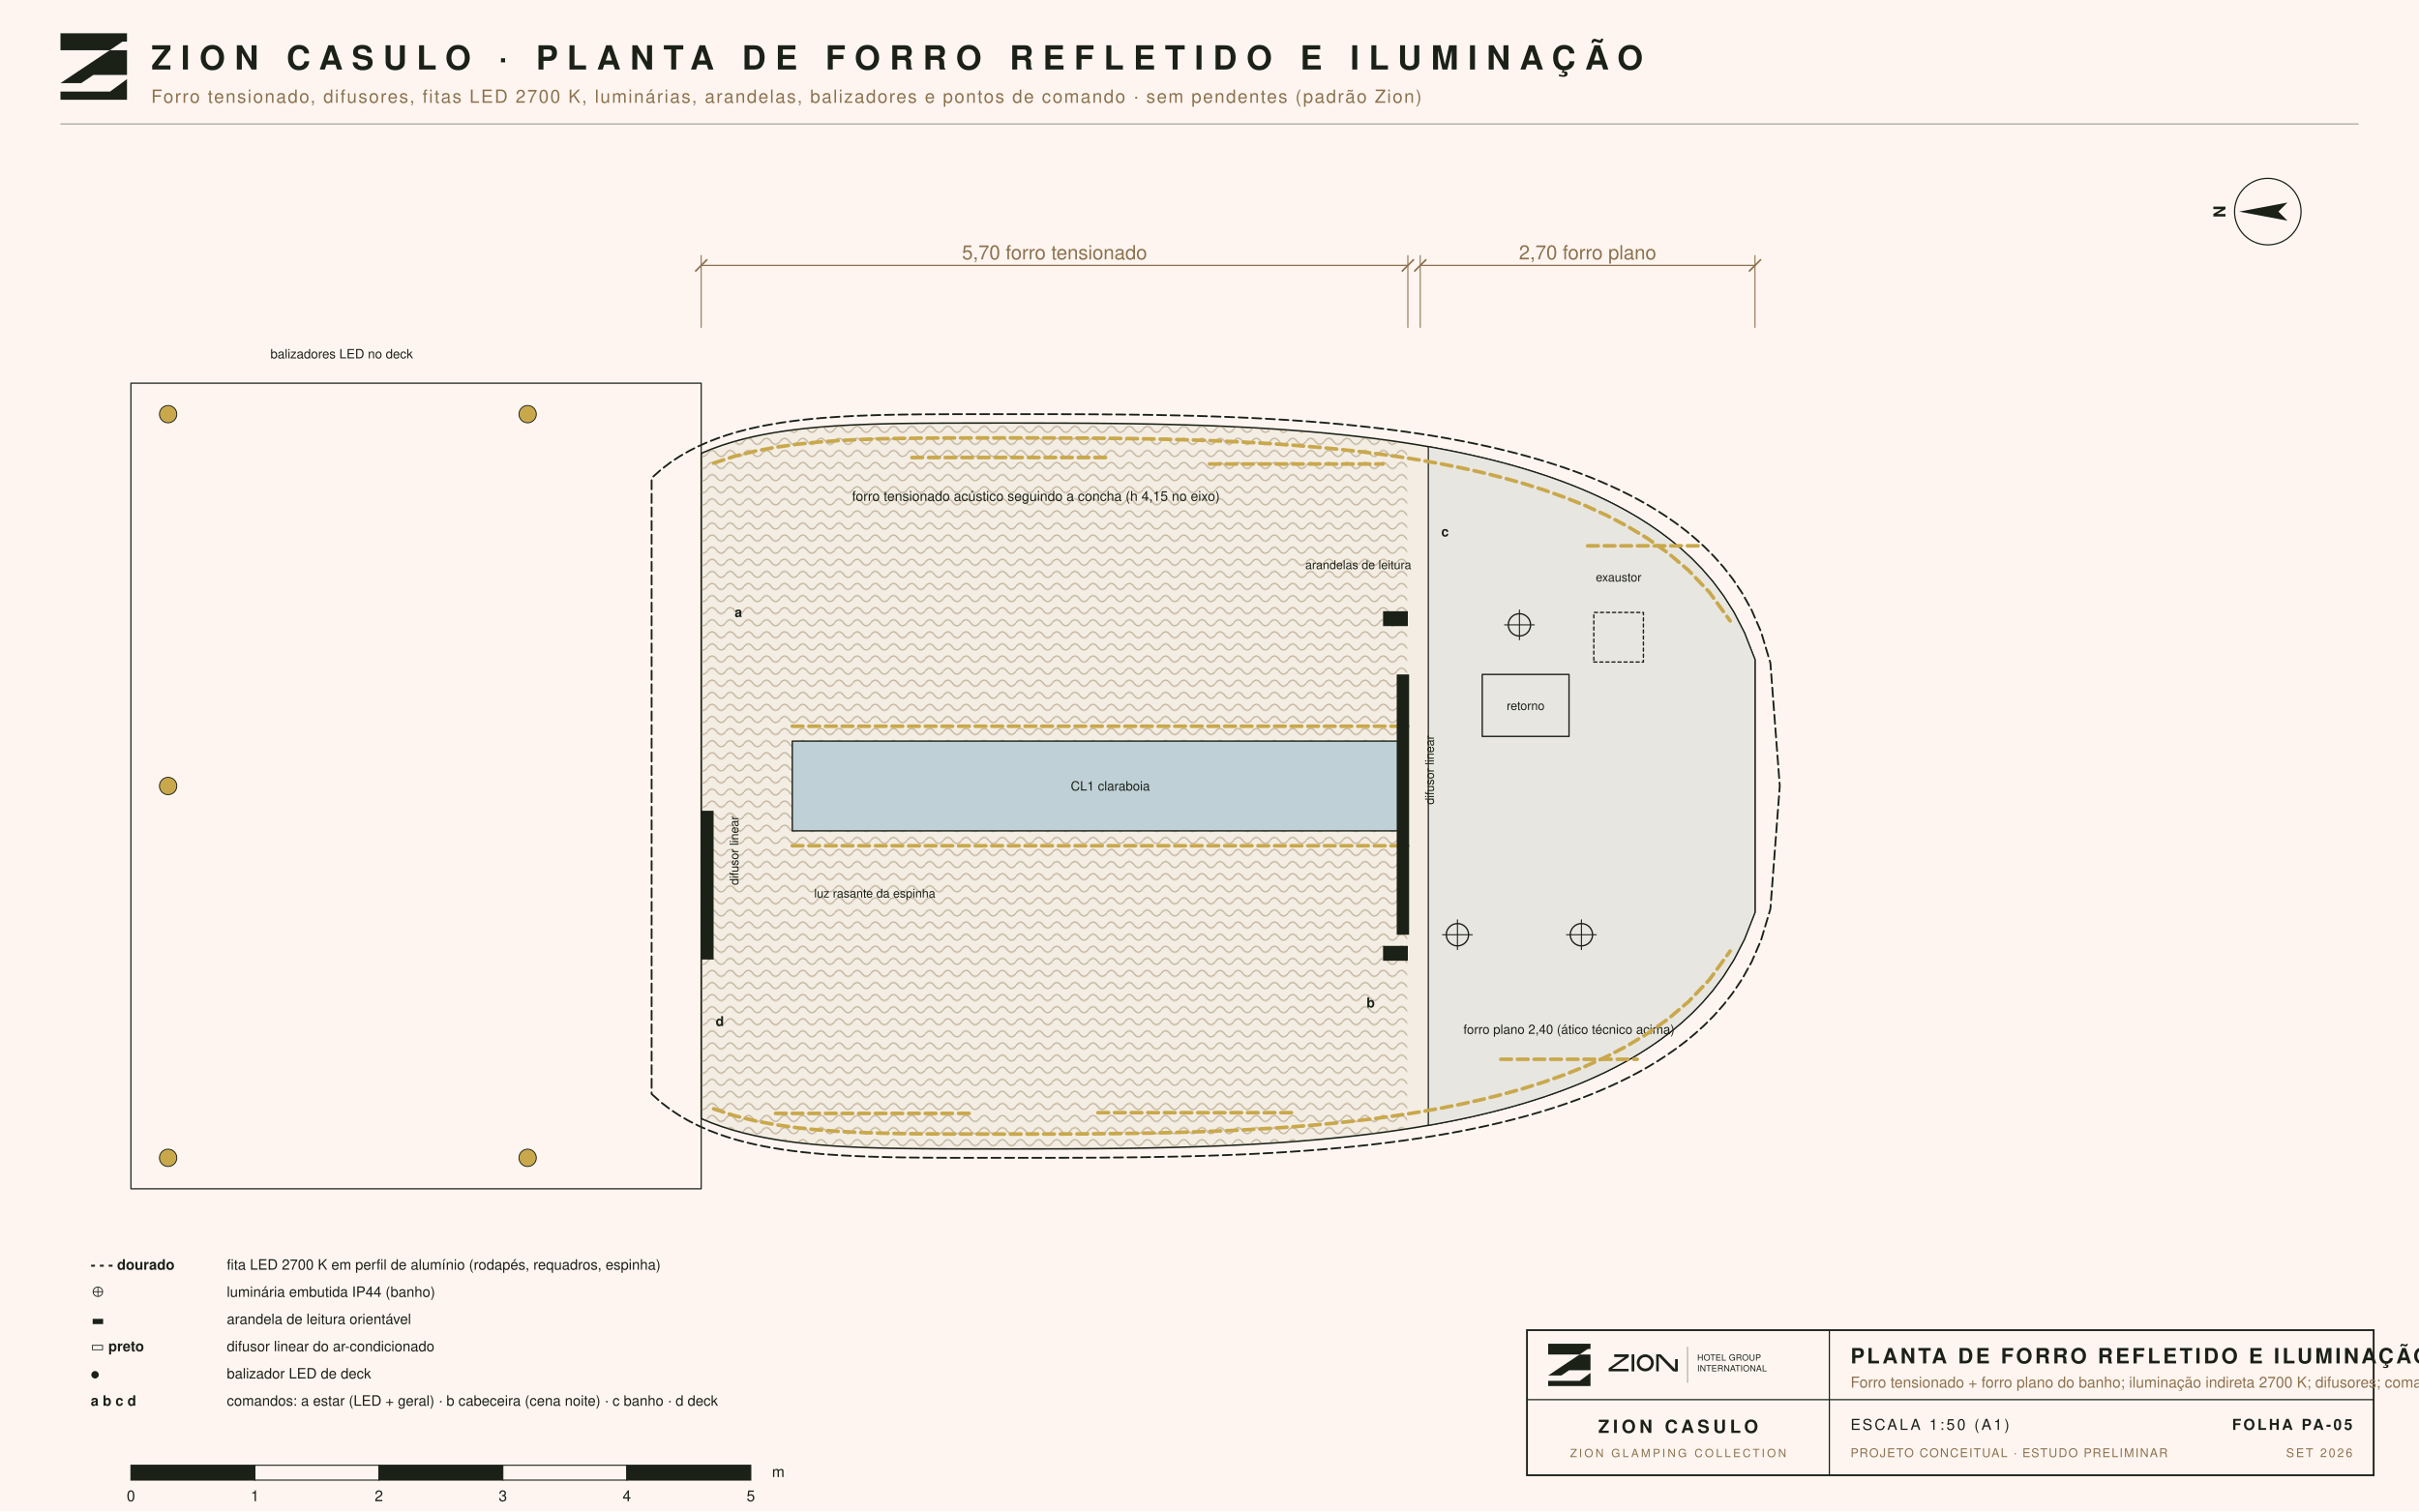
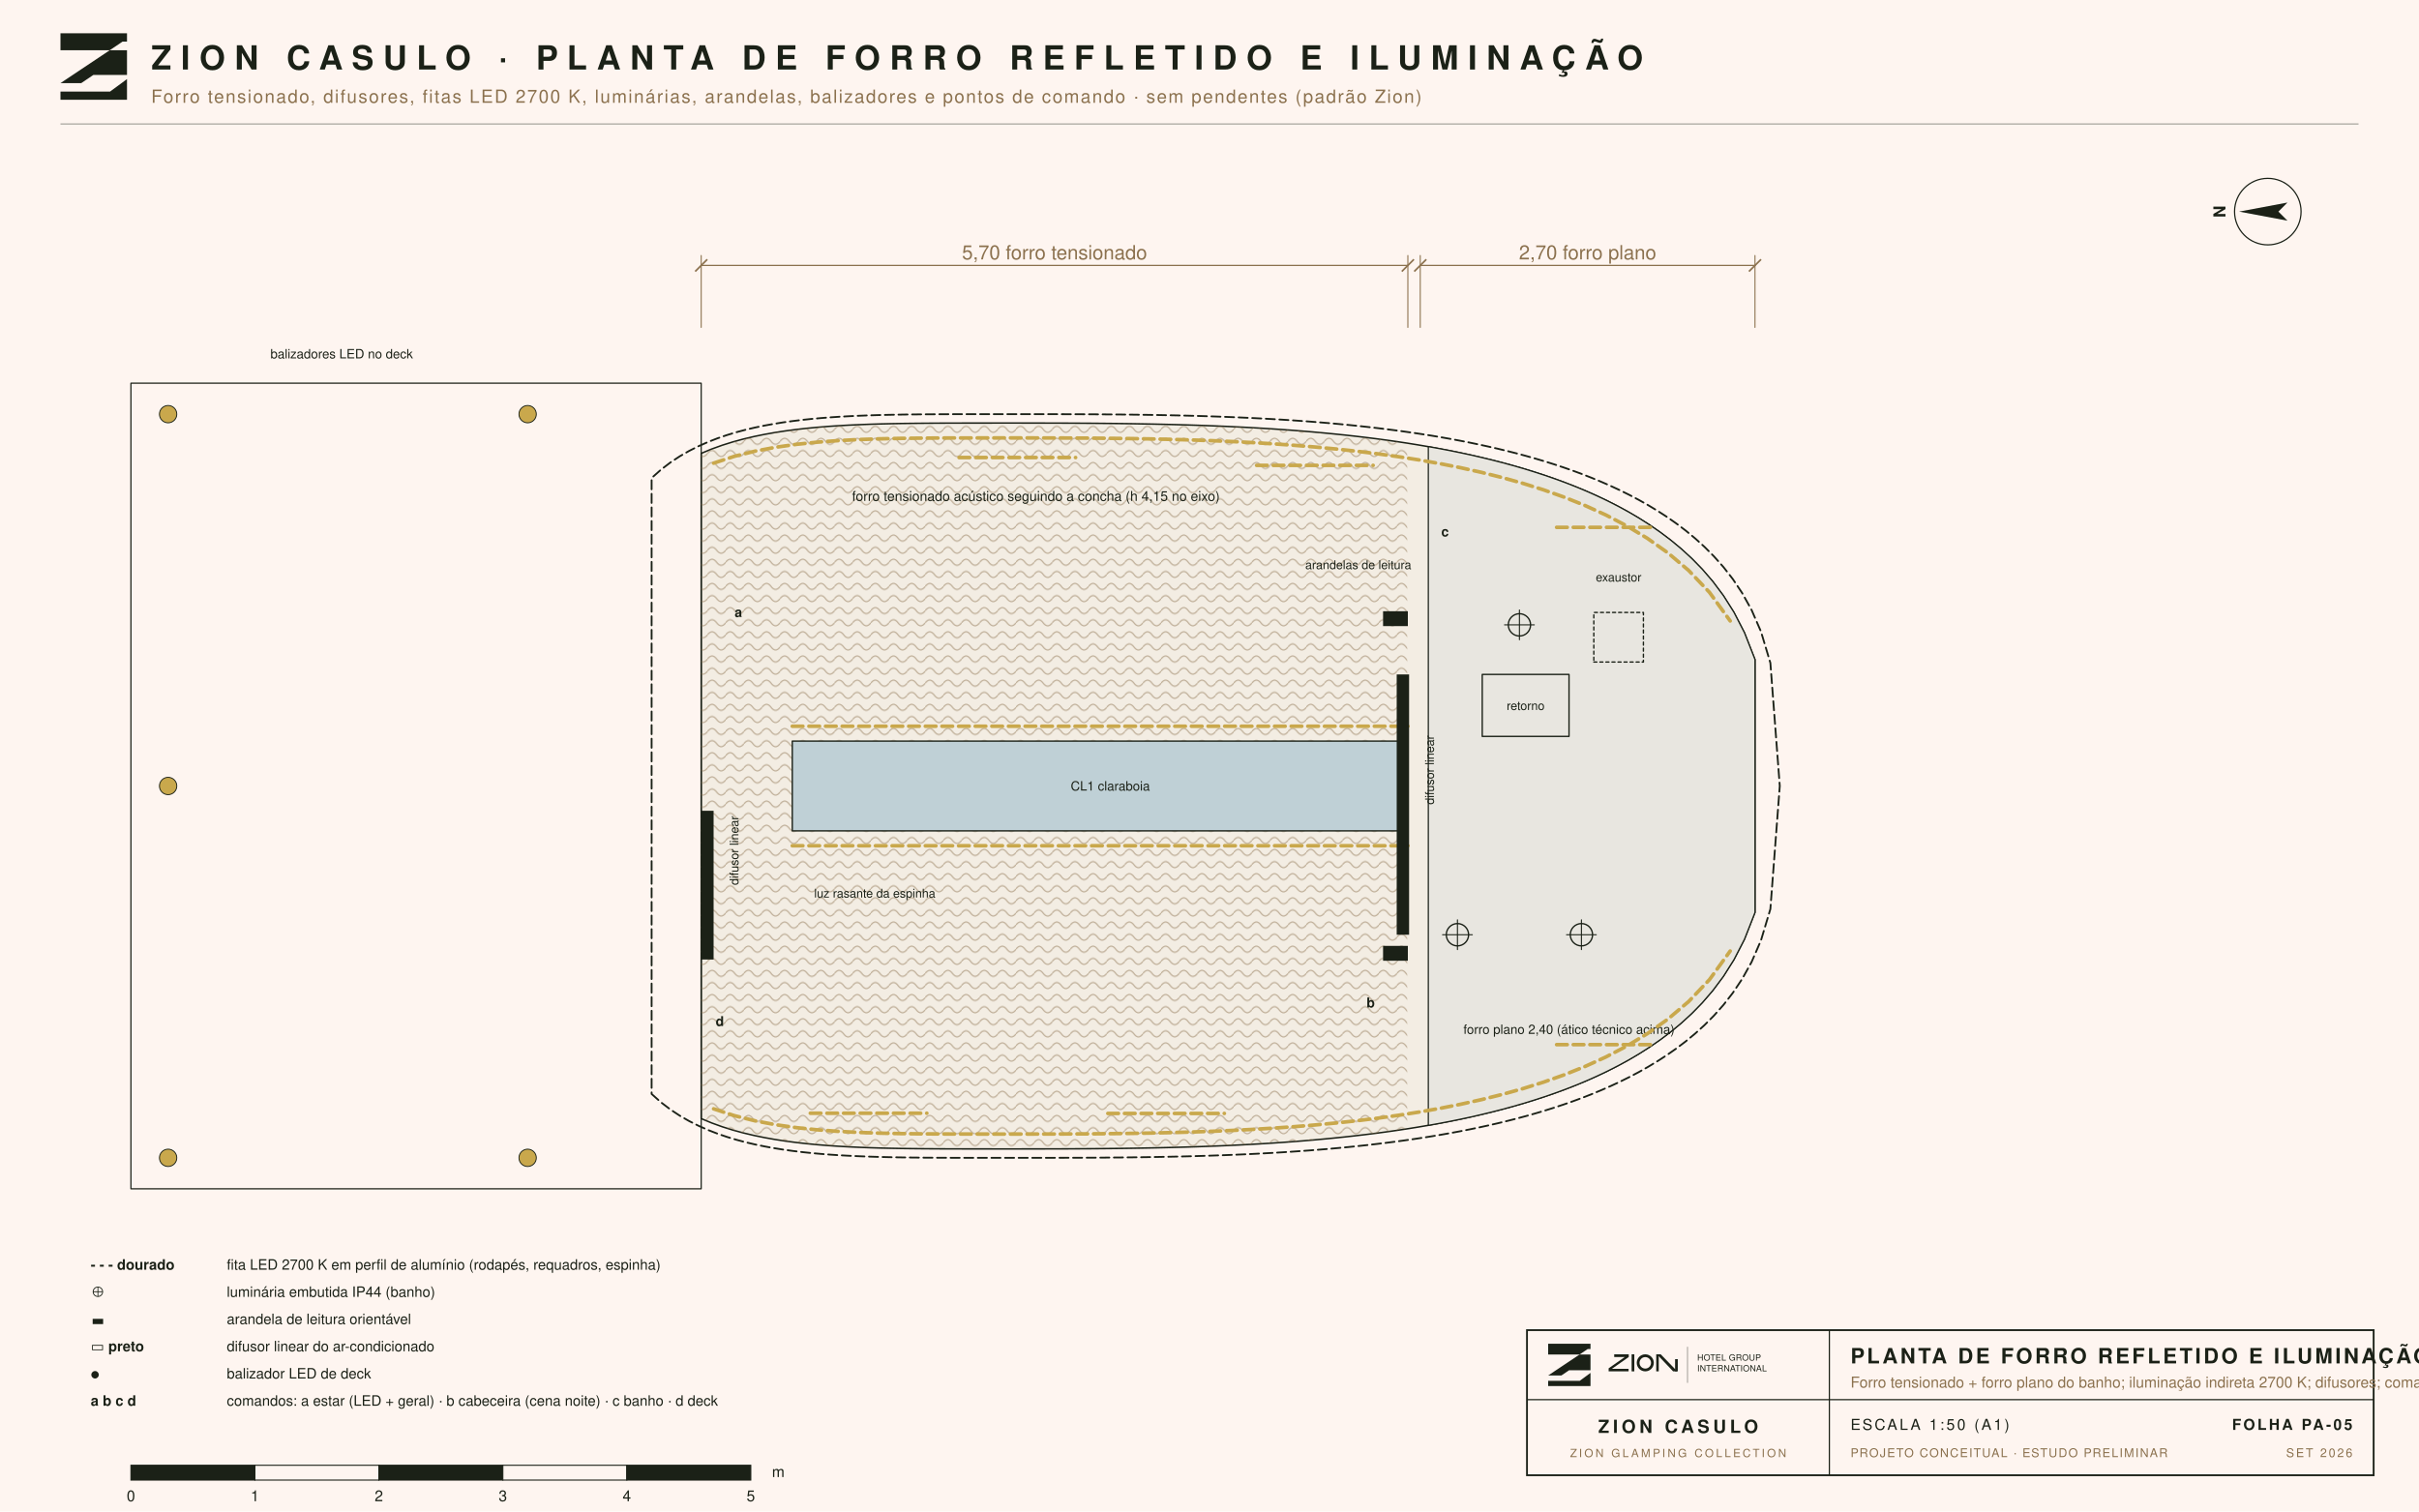
<svg xmlns="http://www.w3.org/2000/svg" viewBox="0 0 1600 1000" width="1600" height="1000" font-family="'DM Sans','Aventa',Helvetica,Arial,sans-serif">
  <defs>
    <pattern id="insul" width="12" height="8" patternUnits="userSpaceOnUse">
      <path d="M0 4 Q3 0 6 4 T12 4" fill="none" stroke="#8B714E" stroke-width="0.8" />
    </pattern>
  </defs>
  <rect width="1600" height="1000" fill="#FEF5F0" />
  <g transform="translate(40.00,22.00) scale(0.44)">
    <polygon points="0,0 100,0 100,12.5 93.4,12.5 74.1,25.5 0,25.5" fill="#1B2117" />
    <polygon points="74.1,25.5 100,25.5 100,62.7 49.4,62.7 31.2,75 0,75" fill="#1B2117" />
    <polygon points="0,87.7 74.5,87.7 100,68.9 100,100 0,100" fill="#1B2117" />
  </g>
  <text x="100.00" y="46.00" fill="#1B2117" text-anchor="start" style="font-family:'DM Sans','Aventa',Helvetica,Arial,sans-serif;font-size:22px;font-weight:700;letter-spacing:0.28em;">ZION CASULO · PLANTA DE FORRO REFLETIDO E ILUMINAÇÃO</text>
  <text x="100.00" y="68.00" fill="#8B714E" text-anchor="start" style="font-family:'DM Sans','Aventa',Helvetica,Arial,sans-serif;font-size:12px;font-weight:400;letter-spacing:0.08em;">Forro tensionado, difusores, fitas LED 2700 K, luminárias, arandelas, balizadores e pontos de comando · sem pendentes (padrão Zion)</text>
  <line x1="40" y1="82" x2="1560" y2="82" stroke="#1B2117" stroke-width="0.6" opacity="0.5" />
  <polygon points="431.00,723.76 437.22,729.30 443.44,734.04 449.65,738.14 455.87,741.71 462.09,744.84 468.31,747.59 474.53,750.01 480.75,752.14 486.96,754.03 493.18,755.69 499.40,757.15 505.62,758.44 511.84,759.57 518.06,760.57 524.27,761.43 530.49,762.19 536.71,762.84 542.93,763.40 549.15,763.89 555.37,764.30 561.59,764.64 567.80,764.93 574.02,765.17 580.24,765.37 586.46,765.53 592.68,765.66 598.89,765.76 605.11,765.83 611.33,765.89 617.55,765.93 623.77,765.96 629.99,765.98 636.20,765.99 642.42,766.00 648.64,766.00 654.86,766.00 661.08,766.00 667.30,766.00 673.51,766.00 679.73,766.00 685.95,766.00 692.17,765.99 698.39,765.98 704.61,765.97 710.83,765.95 717.04,765.93 723.26,765.90 729.48,765.86 735.70,765.81 741.92,765.76 748.13,765.69 754.35,765.61 760.57,765.52 766.79,765.41 773.01,765.29 779.23,765.16 785.44,765.01 791.66,764.84 797.88,764.65 804.10,764.44 810.32,764.22 816.54,763.97 822.75,763.70 828.97,763.41 835.19,763.09 841.41,762.75 847.63,762.38 853.85,761.98 860.07,761.55 866.28,761.10 872.50,760.61 878.72,760.09 884.94,759.53 891.16,758.94 897.38,758.31 903.59,757.64 909.81,756.93 916.03,756.18 922.25,755.39 928.47,754.55 934.69,753.66 940.90,752.72 947.12,751.74 953.34,750.69 959.56,749.59 965.78,748.43 971.99,747.21 978.21,745.92 984.43,744.56 990.65,743.14 996.87,741.63 1003.09,740.05 1009.30,738.38 1015.52,736.62 1021.74,734.77 1027.96,732.81 1034.18,730.75 1040.40,728.58 1046.62,726.28 1052.83,723.85 1059.05,721.27 1065.27,718.55 1071.49,715.65 1077.71,712.57 1083.93,709.29 1090.14,705.79 1096.36,702.03 1102.58,698.00 1108.80,693.65 1115.02,688.94 1121.23,683.80 1127.45,678.16 1133.67,671.91 1139.89,664.91 1146.11,656.93 1152.33,647.65 1158.55,636.46 1164.76,622.15 1170.98,601.41 1177.20,520.00 1177.20,520.00 1170.98,438.59 1164.76,417.85 1158.55,403.54 1152.33,392.35 1146.11,383.07 1139.89,375.09 1133.67,368.09 1127.45,361.84 1121.23,356.20 1115.02,351.06 1108.80,346.35 1102.58,342.00 1096.36,337.97 1090.14,334.21 1083.93,330.71 1077.71,327.43 1071.49,324.35 1065.27,321.45 1059.05,318.73 1052.83,316.15 1046.62,313.72 1040.40,311.42 1034.18,309.25 1027.96,307.19 1021.74,305.23 1015.52,303.38 1009.30,301.62 1003.09,299.95 996.87,298.37 990.65,296.86 984.43,295.44 978.21,294.08 971.99,292.79 965.78,291.57 959.56,290.41 953.34,289.31 947.12,288.26 940.90,287.28 934.69,286.34 928.47,285.45 922.25,284.61 916.03,283.82 909.81,283.07 903.59,282.36 897.38,281.69 891.16,281.06 884.94,280.47 878.72,279.91 872.50,279.39 866.28,278.90 860.07,278.45 853.85,278.02 847.63,277.62 841.41,277.25 835.19,276.91 828.97,276.59 822.75,276.30 816.54,276.03 810.32,275.78 804.10,275.56 797.88,275.35 791.66,275.16 785.44,274.99 779.23,274.84 773.01,274.71 766.79,274.59 760.57,274.48 754.35,274.39 748.13,274.31 741.92,274.24 735.70,274.19 729.48,274.14 723.26,274.10 717.04,274.07 710.83,274.05 704.61,274.03 698.39,274.02 692.17,274.01 685.95,274.00 679.73,274.00 673.51,274.00 667.30,274.00 661.08,274.00 654.86,274.00 648.64,274.00 642.42,274.00 636.20,274.01 629.99,274.02 623.77,274.04 617.55,274.07 611.33,274.11 605.11,274.17 598.89,274.24 592.68,274.34 586.46,274.47 580.24,274.63 574.02,274.83 567.80,275.07 561.59,275.36 555.37,275.70 549.15,276.11 542.93,276.60 536.71,277.16 530.49,277.81 524.27,278.57 518.06,279.43 511.84,280.43 505.62,281.56 499.40,282.85 493.18,284.31 486.96,285.97 480.75,287.86 474.53,289.99 468.31,292.41 462.09,295.16 455.87,298.29 449.65,301.86 443.44,305.96 437.22,310.70 431.00,316.24" fill="none" stroke="#1B2117" stroke-width="1.2" stroke-dasharray="6 3" opacity="1.0" stroke-linejoin="round" stroke-linecap="round" />
  <polygon points="463.80,740.06 470.77,742.95 477.74,745.46 484.71,747.64 491.68,749.54 498.65,751.19 505.62,752.62 512.59,753.86 519.56,754.93 526.53,755.85 533.50,756.63 540.47,757.30 547.44,757.87 554.41,758.34 561.38,758.73 568.35,759.05 575.32,759.32 582.29,759.53 589.26,759.69 596.23,759.82 603.20,759.91 610.17,759.98 617.14,760.03 624.11,760.07 631.08,760.09 638.05,760.10 645.02,760.11 651.99,760.11 658.96,760.12 665.93,760.12 672.90,760.12 679.87,760.11 686.84,760.11 693.81,760.09 700.78,760.08 707.75,760.05 714.72,760.01 721.69,759.97 728.66,759.91 735.63,759.84 742.60,759.76 749.57,759.66 756.54,759.54 763.51,759.41 770.48,759.25 777.45,759.08 784.42,758.88 791.39,758.66 798.36,758.42 805.33,758.15 812.30,757.85 819.27,757.52 826.24,757.16 833.21,756.77 840.18,756.34 847.15,755.88 854.12,755.38 861.09,754.84 868.06,754.26 875.03,753.63 882.00,752.96 888.97,752.25 895.94,751.48 902.91,750.66 909.88,749.79 916.85,748.86 923.82,747.87 930.79,746.82 937.76,745.70 944.73,744.51 951.70,743.25 958.67,741.92 965.64,740.50 972.61,739.00 979.58,737.40 986.55,735.72 993.52,733.93 1000.49,732.03 1007.46,730.02 1014.43,727.88 1021.40,725.62 1028.37,723.21 1035.34,720.65 1042.31,717.93 1049.28,715.03 1056.25,711.93 1063.22,708.62 1070.19,705.07 1077.16,701.26 1084.13,697.16 1091.10,692.72 1098.07,687.90 1105.04,682.64 1112.01,676.87 1118.98,670.48 1125.95,663.34 1132.92,655.25 1139.89,645.92 1146.86,634.91 1153.83,621.38 1160.80,603.63 1160.80,436.37 1153.83,418.62 1146.86,405.09 1139.89,394.08 1132.92,384.75 1125.95,376.66 1118.98,369.52 1112.01,363.13 1105.04,357.36 1098.07,352.10 1091.10,347.28 1084.13,342.84 1077.16,338.74 1070.19,334.93 1063.22,331.38 1056.25,328.07 1049.28,324.97 1042.31,322.07 1035.34,319.35 1028.37,316.79 1021.40,314.38 1014.43,312.12 1007.46,309.98 1000.49,307.97 993.52,306.07 986.55,304.28 979.58,302.60 972.61,301.00 965.64,299.50 958.67,298.08 951.70,296.75 944.73,295.49 937.76,294.30 930.79,293.18 923.82,292.13 916.85,291.14 909.88,290.21 902.91,289.34 895.94,288.52 888.97,287.75 882.00,287.04 875.03,286.37 868.06,285.74 861.09,285.16 854.12,284.62 847.15,284.12 840.18,283.66 833.21,283.23 826.24,282.84 819.27,282.48 812.30,282.15 805.33,281.85 798.36,281.58 791.39,281.34 784.42,281.12 777.45,280.92 770.48,280.75 763.51,280.59 756.54,280.46 749.57,280.34 742.60,280.24 735.63,280.16 728.66,280.09 721.69,280.03 714.72,279.99 707.75,279.95 700.78,279.92 693.81,279.91 686.84,279.89 679.87,279.89 672.90,279.88 665.93,279.88 658.96,279.88 651.99,279.89 645.02,279.89 638.05,279.90 631.08,279.91 624.11,279.93 617.14,279.97 610.17,280.02 603.20,280.09 596.23,280.18 589.26,280.31 582.29,280.47 575.32,280.68 568.35,280.95 561.38,281.27 554.41,281.66 547.44,282.13 540.47,282.70 533.50,283.37 526.53,284.15 519.56,285.07 512.59,286.14 505.62,287.38 498.65,288.81 491.68,290.46 484.71,292.36 477.74,294.54 470.77,297.05 463.80,299.94" fill="#F3EDE3" stroke="#1B2117" stroke-width="1.0" opacity="1.0" stroke-linejoin="round" stroke-linecap="round" />
  <polygon points="86.60,786.50 463.80,786.50 463.80,253.50 86.60,253.50" fill="none" stroke="#1B2117" stroke-width="0.8" opacity="1.0" stroke-linejoin="round" stroke-linecap="round" />
  <polygon points="463.80,740.06 470.77,742.95 477.74,745.46 484.71,747.64 491.68,749.54 498.65,751.19 505.62,752.62 512.59,753.86 519.56,754.93 526.53,755.85 533.50,756.63 540.47,757.30 547.44,757.87 554.41,758.34 561.38,758.73 568.35,759.05 575.32,759.32 582.29,759.53 589.26,759.69 596.23,759.82 603.20,759.91 610.17,759.98 617.14,760.03 624.11,760.07 631.08,760.09 638.05,760.10 645.02,760.11 651.99,760.11 658.96,760.12 665.93,760.12 672.90,760.12 679.87,760.11 686.84,760.11 693.81,760.09 700.78,760.08 707.75,760.05 714.72,760.01 721.69,759.97 728.66,759.91 735.63,759.84 742.60,759.76 749.57,759.66 756.54,759.54 763.51,759.41 770.48,759.25 777.45,759.08 784.42,758.88 791.39,758.66 798.36,758.42 805.33,758.15 812.30,757.85 819.27,757.52 826.24,757.16 833.21,756.77 840.18,756.34 847.15,755.88 854.12,755.38 861.09,754.84 868.06,754.26 875.03,753.63 882.00,752.96 888.97,752.25 895.94,751.48 902.91,750.66 909.88,749.79 916.85,748.86 923.82,747.87 930.79,746.82 930.79,293.18 923.82,292.13 916.85,291.14 909.88,290.21 902.91,289.34 895.94,288.52 888.97,287.75 882.00,287.04 875.03,286.37 868.06,285.74 861.09,285.16 854.12,284.62 847.15,284.12 840.18,283.66 833.21,283.23 826.24,282.84 819.27,282.48 812.30,282.15 805.33,281.85 798.36,281.58 791.39,281.34 784.42,281.12 777.45,280.92 770.48,280.75 763.51,280.59 756.54,280.46 749.57,280.34 742.60,280.24 735.63,280.16 728.66,280.09 721.69,280.03 714.72,279.99 707.75,279.95 700.78,279.92 693.81,279.91 686.84,279.89 679.87,279.89 672.90,279.88 665.93,279.88 658.96,279.88 651.99,279.89 645.02,279.89 638.05,279.90 631.08,279.91 624.11,279.93 617.14,279.97 610.17,280.02 603.20,280.09 596.23,280.18 589.26,280.31 582.29,280.47 575.32,280.68 568.35,280.95 561.38,281.27 554.41,281.66 547.44,282.13 540.47,282.70 533.50,283.37 526.53,284.15 519.56,285.07 512.59,286.14 505.62,287.38 498.65,288.81 491.68,290.46 484.71,292.36 477.74,294.54 470.77,297.05 463.80,299.94" fill="url(#insul)" stroke="none" stroke-width="1.0" opacity="0.5" stroke-linejoin="round" stroke-linecap="round" />
  <polygon points="944.73,744.51 951.70,743.25 958.67,741.92 965.64,740.50 972.61,739.00 979.58,737.40 986.55,735.72 993.52,733.93 1000.49,732.03 1007.46,730.02 1014.43,727.88 1021.40,725.62 1028.37,723.21 1035.34,720.65 1042.31,717.93 1049.28,715.03 1056.25,711.93 1063.22,708.62 1070.19,705.07 1077.16,701.26 1084.13,697.16 1091.10,692.72 1098.07,687.90 1105.04,682.64 1112.01,676.87 1118.98,670.48 1125.95,663.34 1132.92,655.25 1139.89,645.92 1146.86,634.91 1153.83,621.38 1160.80,603.63 1160.80,436.37 1153.83,418.62 1146.86,405.09 1139.89,394.08 1132.92,384.75 1125.95,376.66 1118.98,369.52 1112.01,363.13 1105.04,357.36 1098.07,352.10 1091.10,347.28 1084.13,342.84 1077.16,338.74 1070.19,334.93 1063.22,331.38 1056.25,328.07 1049.28,324.97 1042.31,322.07 1035.34,319.35 1028.37,316.79 1021.40,314.38 1014.43,312.12 1007.46,309.98 1000.49,307.97 993.52,306.07 986.55,304.28 979.58,302.60 972.61,301.00 965.64,299.50 958.67,298.08 951.70,296.75 944.73,295.49" fill="#E8E6E0" stroke="#1B2117" stroke-width="0.8" opacity="1.0" stroke-linejoin="round" stroke-linecap="round" />
  <text x="1037.80" y="684.00" fill="#1B2117" text-anchor="middle" style="font-family:'DM Sans','Aventa',Helvetica,Arial,sans-serif;font-size:8.5px;font-weight:400;letter-spacing:0em;">forro plano 2,40 (ático técnico acima)</text>
  <text x="685.20" y="331.40" fill="#1B2117" text-anchor="middle" style="font-family:'DM Sans','Aventa',Helvetica,Arial,sans-serif;font-size:9px;font-weight:400;letter-spacing:0em;">forro tensionado acústico seguindo a concha (h 4,15 no eixo)</text>
  <polygon points="524.04,549.70 931.20,549.70 931.20,490.30 524.04,490.30" fill="#BFD0D6" stroke="#1B2117" stroke-width="0.9" opacity="1.0" stroke-linejoin="round" stroke-linecap="round" />
  <text x="734.40" y="523.00" fill="#1B2117" text-anchor="middle" style="font-family:'DM Sans','Aventa',Helvetica,Arial,sans-serif;font-size:8.5px;font-weight:400;letter-spacing:0em;">CL1 claraboia</text>
  <polyline points="524.04,559.54 931.20,559.54" fill="none" stroke="#C9A84C" stroke-width="2.4" stroke-dasharray="7 4" opacity="1.0" stroke-linejoin="round" stroke-linecap="round" />
  <polyline points="524.04,480.46 931.20,480.46" fill="none" stroke="#C9A84C" stroke-width="2.4" stroke-dasharray="7 4" opacity="1.0" stroke-linejoin="round" stroke-linecap="round" />
  <polyline points="472.00,733.58 485.72,738.10 499.44,741.53 513.17,744.12 526.89,746.05 540.61,747.48 554.33,748.49 568.06,749.20 581.78,749.67 595.50,749.97 609.22,750.14 622.95,750.22 636.67,750.26 650.39,750.27 664.11,750.28 677.84,750.27 691.56,750.26 705.28,750.22 719.00,750.15 732.73,750.03 746.45,749.86 760.17,749.63 773.89,749.33 787.62,748.94 801.34,748.46 815.06,747.88 828.78,747.18 842.51,746.35 856.23,745.38 869.95,744.25 883.67,742.96 897.40,741.48 911.12,739.79 924.84,737.88 938.56,735.73 952.29,733.30 966.01,730.58 979.73,727.53 993.45,724.10 1007.18,720.26 1020.90,715.94 1034.62,711.08 1048.34,705.59 1062.07,699.34 1075.79,692.19 1089.51,683.92 1103.23,674.21 1116.96,662.57 1130.68,648.13 1144.40,629.19" fill="none" stroke="#C9A84C" stroke-width="2.4" stroke-dasharray="7 4" opacity="1.0" stroke-linejoin="round" stroke-linecap="round" />
  <polyline points="472.00,306.42 485.72,301.90 499.44,298.47 513.17,295.88 526.89,293.95 540.61,292.52 554.33,291.51 568.06,290.80 581.78,290.33 595.50,290.03 609.22,289.86 622.95,289.78 636.67,289.74 650.39,289.73 664.11,289.72 677.84,289.73 691.56,289.74 705.28,289.78 719.00,289.85 732.73,289.97 746.45,290.14 760.17,290.37 773.89,290.67 787.62,291.06 801.34,291.54 815.06,292.12 828.78,292.82 842.51,293.65 856.23,294.62 869.95,295.75 883.67,297.04 897.40,298.52 911.12,300.21 924.84,302.12 938.56,304.27 952.29,306.70 966.01,309.42 979.73,312.47 993.45,315.90 1007.18,319.74 1020.90,324.06 1034.62,328.92 1048.34,334.41 1062.07,340.66 1075.79,347.81 1089.51,356.08 1103.23,365.79 1116.96,377.43 1130.68,391.87 1144.40,410.81" fill="none" stroke="#C9A84C" stroke-width="2.4" stroke-dasharray="7 4" opacity="1.0" stroke-linejoin="round" stroke-linecap="round" />
-   <polyline points="513.00,736.62 644.20,736.62" fill="none" stroke="#C9A84C" stroke-width="2.4" stroke-dasharray="7 4" opacity="1.0" stroke-linejoin="round" stroke-linecap="round" />
-   <polyline points="726.20,736.13 857.40,736.13" fill="none" stroke="#C9A84C" stroke-width="2.4" stroke-dasharray="7 4" opacity="1.0" stroke-linejoin="round" stroke-linecap="round" />
-   <polyline points="992.70,700.80 1082.90,700.80" fill="none" stroke="#C9A84C" stroke-width="2.4" stroke-dasharray="7 4" opacity="1.0" stroke-linejoin="round" stroke-linecap="round" />
-   <polyline points="603.20,302.70 734.40,302.70" fill="none" stroke="#C9A84C" stroke-width="2.4" stroke-dasharray="7 4" opacity="1.0" stroke-linejoin="round" stroke-linecap="round" />
-   <polyline points="800.00,306.96 914.80,306.96" fill="none" stroke="#C9A84C" stroke-width="2.4" stroke-dasharray="7 4" opacity="1.0" stroke-linejoin="round" stroke-linecap="round" />
-   <polyline points="1050.10,361.11 1123.90,361.11" fill="none" stroke="#C9A84C" stroke-width="2.4" stroke-dasharray="7 4" opacity="1.0" stroke-linejoin="round" stroke-linecap="round" />
+   <polyline points="535.96,736.49 613.04,736.49" fill="none" stroke="#C9A84C" stroke-width="2.4" stroke-dasharray="7 4" opacity="1.0" stroke-linejoin="round" stroke-linecap="round" />
+   <polyline points="732.76,736.63 809.84,736.63" fill="none" stroke="#C9A84C" stroke-width="2.4" stroke-dasharray="7 4" opacity="1.0" stroke-linejoin="round" stroke-linecap="round" />
+   <polyline points="1029.60,691.12 1095.20,691.12" fill="none" stroke="#C9A84C" stroke-width="2.4" stroke-dasharray="7 4" opacity="1.0" stroke-linejoin="round" stroke-linecap="round" />
+   <polyline points="634.36,302.70 711.44,302.70" fill="none" stroke="#C9A84C" stroke-width="2.4" stroke-dasharray="7 4" opacity="1.0" stroke-linejoin="round" stroke-linecap="round" />
+   <polyline points="831.16,307.87 908.24,307.87" fill="none" stroke="#C9A84C" stroke-width="2.4" stroke-dasharray="7 4" opacity="1.0" stroke-linejoin="round" stroke-linecap="round" />
+   <polyline points="1029.60,348.88 1095.20,348.88" fill="none" stroke="#C9A84C" stroke-width="2.4" stroke-dasharray="7 4" opacity="1.0" stroke-linejoin="round" stroke-linecap="round" />
  <polygon points="923.82,618.40 932.02,618.40 932.02,446.20 923.82,446.20" fill="#1B2117" stroke="none" stroke-width="1.0" opacity="1.0" stroke-linejoin="round" stroke-linecap="round" />
  <text x="948.42" y="532.30" fill="#1B2117" text-anchor="start" style="font-family:'DM Sans','Aventa',Helvetica,Arial,sans-serif;font-size:8px;font-weight:400;letter-spacing:0em;" transform="rotate(-90 948.42 532.30)">difusor linear</text>
  <polygon points="463.80,634.80 472.00,634.80 472.00,536.40 463.80,536.40" fill="#1B2117" stroke="none" stroke-width="1.0" opacity="1.0" stroke-linejoin="round" stroke-linecap="round" />
  <text x="488.40" y="585.60" fill="#1B2117" text-anchor="start" style="font-family:'DM Sans','Aventa',Helvetica,Arial,sans-serif;font-size:8px;font-weight:400;letter-spacing:0em;" transform="rotate(-90 488.40 585.60)">difusor linear</text>
  <polygon points="980.40,487.20 1037.80,487.20 1037.80,446.20 980.40,446.20" fill="none" stroke="#1B2117" stroke-width="0.9" opacity="1.0" stroke-linejoin="round" stroke-linecap="round" />
  <text x="1009.10" y="469.70" fill="#1B2117" text-anchor="middle" style="font-family:'DM Sans','Aventa',Helvetica,Arial,sans-serif;font-size:8px;font-weight:400;letter-spacing:0em;">retorno</text>
  <circle cx="964.00" cy="618.40" r="7.38" fill="none" stroke="#1B2117" stroke-width="0.9" opacity="1.0" />
  <line x1="954.16" y1="618.40" x2="973.84" y2="618.40" stroke="#1B2117" stroke-width="0.7" opacity="1.0" stroke-linecap="round" />
  <line x1="964.00" y1="628.24" x2="964.00" y2="608.56" stroke="#1B2117" stroke-width="0.7" opacity="1.0" stroke-linecap="round" />
  <circle cx="1046.00" cy="618.40" r="7.38" fill="none" stroke="#1B2117" stroke-width="0.9" opacity="1.0" />
  <line x1="1036.16" y1="618.40" x2="1055.84" y2="618.40" stroke="#1B2117" stroke-width="0.7" opacity="1.0" stroke-linecap="round" />
  <line x1="1046.00" y1="628.24" x2="1046.00" y2="608.56" stroke="#1B2117" stroke-width="0.7" opacity="1.0" stroke-linecap="round" />
  <circle cx="1005.00" cy="413.40" r="7.38" fill="none" stroke="#1B2117" stroke-width="0.9" opacity="1.0" />
  <line x1="995.16" y1="413.40" x2="1014.84" y2="413.40" stroke="#1B2117" stroke-width="0.7" opacity="1.0" stroke-linecap="round" />
  <line x1="1005.00" y1="423.24" x2="1005.00" y2="403.56" stroke="#1B2117" stroke-width="0.7" opacity="1.0" stroke-linecap="round" />
  <polygon points="1054.20,438.00 1087.00,438.00 1087.00,405.20 1054.20,405.20" fill="none" stroke="#1B2117" stroke-width="0.9" stroke-dasharray="2 2" opacity="1.0" stroke-linejoin="round" stroke-linecap="round" />
  <text x="1070.60" y="384.70" fill="#1B2117" text-anchor="middle" style="font-family:'DM Sans','Aventa',Helvetica,Arial,sans-serif;font-size:8px;font-weight:400;letter-spacing:0em;">exaustor</text>
  <polygon points="914.80,414.22 931.20,414.22 931.20,404.38 914.80,404.38" fill="#1B2117" stroke="none" stroke-width="1.0" opacity="1.0" stroke-linejoin="round" stroke-linecap="round" />
  <polygon points="914.80,635.62 931.20,635.62 931.20,625.78 914.80,625.78" fill="#1B2117" stroke="none" stroke-width="1.0" opacity="1.0" stroke-linejoin="round" stroke-linecap="round" />
  <text x="898.40" y="376.50" fill="#1B2117" text-anchor="middle" style="font-family:'DM Sans','Aventa',Helvetica,Arial,sans-serif;font-size:8px;font-weight:400;letter-spacing:0em;">arandelas de leitura</text>
  <circle cx="111.20" cy="766.00" r="5.74" fill="#C9A84C" stroke="#1B2117" stroke-width="0.6" opacity="1.0" />
  <circle cx="111.20" cy="274.00" r="5.74" fill="#C9A84C" stroke="#1B2117" stroke-width="0.6" opacity="1.0" />
  <circle cx="349.00" cy="766.00" r="5.74" fill="#C9A84C" stroke="#1B2117" stroke-width="0.6" opacity="1.0" />
  <circle cx="349.00" cy="274.00" r="5.74" fill="#C9A84C" stroke="#1B2117" stroke-width="0.6" opacity="1.0" />
  <circle cx="111.20" cy="520.00" r="5.74" fill="#C9A84C" stroke="#1B2117" stroke-width="0.6" opacity="1.0" />
  <text x="226.00" y="237.10" fill="#1B2117" text-anchor="middle" style="font-family:'DM Sans','Aventa',Helvetica,Arial,sans-serif;font-size:8.5px;font-weight:400;letter-spacing:0em;">balizadores LED no deck</text>
  <text x="578.60" y="593.80" fill="#1B2117" text-anchor="middle" style="font-family:'DM Sans','Aventa',Helvetica,Arial,sans-serif;font-size:8px;font-weight:400;letter-spacing:0em;">luz rasante da espinha</text>
  <text x="488.40" y="408.20" fill="#1B2117" text-anchor="middle" style="font-family:'DM Sans','Aventa',Helvetica,Arial,sans-serif;font-size:9px;font-weight:700;letter-spacing:0em;">a</text>
  <text x="906.60" y="666.50" fill="#1B2117" text-anchor="middle" style="font-family:'DM Sans','Aventa',Helvetica,Arial,sans-serif;font-size:9px;font-weight:700;letter-spacing:0em;">b</text>
  <text x="955.80" y="354.90" fill="#1B2117" text-anchor="middle" style="font-family:'DM Sans','Aventa',Helvetica,Arial,sans-serif;font-size:9px;font-weight:700;letter-spacing:0em;">c</text>
  <text x="476.10" y="678.80" fill="#1B2117" text-anchor="middle" style="font-family:'DM Sans','Aventa',Helvetica,Arial,sans-serif;font-size:9px;font-weight:700;letter-spacing:0em;">d</text>
  <line x1="463.80" y1="216.60" x2="463.80" y2="169.04" stroke="#8B714E" stroke-width="0.7" opacity="1.0" stroke-linecap="round" />
  <line x1="931.20" y1="216.60" x2="931.20" y2="169.04" stroke="#8B714E" stroke-width="0.7" opacity="1.0" stroke-linecap="round" />
  <line x1="463.80" y1="175.60" x2="931.20" y2="175.60" stroke="#8B714E" stroke-width="0.8" opacity="1.0" stroke-linecap="round" />
  <line x1="459.8" y1="179.6" x2="467.8" y2="171.6" stroke="#8B714E" stroke-width="1.1" />
  <line x1="927.2" y1="179.6" x2="935.2" y2="171.6" stroke="#8B714E" stroke-width="1.1" />
  <text x="697.50" y="171.60" fill="#8B714E" text-anchor="middle" style="font-family:'DM Sans','Aventa',Helvetica,Arial,sans-serif;font-size:13px;font-weight:400;letter-spacing:0em;">5,70 forro tensionado</text>
  <line x1="939.40" y1="216.60" x2="939.40" y2="169.04" stroke="#8B714E" stroke-width="0.7" opacity="1.0" stroke-linecap="round" />
  <line x1="1160.80" y1="216.60" x2="1160.80" y2="169.04" stroke="#8B714E" stroke-width="0.7" opacity="1.0" stroke-linecap="round" />
  <line x1="939.40" y1="175.60" x2="1160.80" y2="175.60" stroke="#8B714E" stroke-width="0.8" opacity="1.0" stroke-linecap="round" />
  <line x1="935.4" y1="179.6" x2="943.4" y2="171.6" stroke="#8B714E" stroke-width="1.1" />
  <line x1="1156.8" y1="179.6" x2="1164.8" y2="171.6" stroke="#8B714E" stroke-width="1.1" />
  <text x="1050.10" y="171.60" fill="#8B714E" text-anchor="middle" style="font-family:'DM Sans','Aventa',Helvetica,Arial,sans-serif;font-size:13px;font-weight:400;letter-spacing:0em;">2,70 forro plano</text>
  <text x="60.00" y="840.00" fill="#1B2117" text-anchor="start" style="font-family:'DM Sans','Aventa',Helvetica,Arial,sans-serif;font-size:9.5px;font-weight:700;letter-spacing:0em;">- - - dourado</text>
  <text x="150.00" y="840.00" fill="#1B2117" text-anchor="start" style="font-family:'DM Sans','Aventa',Helvetica,Arial,sans-serif;font-size:9.5px;font-weight:400;letter-spacing:0em;">fita LED 2700 K em perfil de alumínio (rodapés, requadros, espinha)</text>
  <text x="60.00" y="858.00" fill="#1B2117" text-anchor="start" style="font-family:'DM Sans','Aventa',Helvetica,Arial,sans-serif;font-size:9.5px;font-weight:700;letter-spacing:0em;">⊕</text>
  <text x="150.00" y="858.00" fill="#1B2117" text-anchor="start" style="font-family:'DM Sans','Aventa',Helvetica,Arial,sans-serif;font-size:9.5px;font-weight:400;letter-spacing:0em;">luminária embutida IP44 (banho)</text>
  <text x="60.00" y="876.00" fill="#1B2117" text-anchor="start" style="font-family:'DM Sans','Aventa',Helvetica,Arial,sans-serif;font-size:9.5px;font-weight:700;letter-spacing:0em;">▬</text>
  <text x="150.00" y="876.00" fill="#1B2117" text-anchor="start" style="font-family:'DM Sans','Aventa',Helvetica,Arial,sans-serif;font-size:9.5px;font-weight:400;letter-spacing:0em;">arandela de leitura orientável</text>
  <text x="60.00" y="894.00" fill="#1B2117" text-anchor="start" style="font-family:'DM Sans','Aventa',Helvetica,Arial,sans-serif;font-size:9.5px;font-weight:700;letter-spacing:0em;">▭ preto</text>
  <text x="150.00" y="894.00" fill="#1B2117" text-anchor="start" style="font-family:'DM Sans','Aventa',Helvetica,Arial,sans-serif;font-size:9.5px;font-weight:400;letter-spacing:0em;">difusor linear do ar-condicionado</text>
  <text x="60.00" y="912.00" fill="#1B2117" text-anchor="start" style="font-family:'DM Sans','Aventa',Helvetica,Arial,sans-serif;font-size:9.5px;font-weight:700;letter-spacing:0em;">●</text>
  <text x="150.00" y="912.00" fill="#1B2117" text-anchor="start" style="font-family:'DM Sans','Aventa',Helvetica,Arial,sans-serif;font-size:9.5px;font-weight:400;letter-spacing:0em;">balizador LED de deck</text>
  <text x="60.00" y="930.00" fill="#1B2117" text-anchor="start" style="font-family:'DM Sans','Aventa',Helvetica,Arial,sans-serif;font-size:9.5px;font-weight:700;letter-spacing:0em;">a b c d</text>
  <text x="150.00" y="930.00" fill="#1B2117" text-anchor="start" style="font-family:'DM Sans','Aventa',Helvetica,Arial,sans-serif;font-size:9.5px;font-weight:400;letter-spacing:0em;">comandos: a estar (LED + geral) · b cabeceira (cena noite) · c banho · d deck</text>
  <g transform="translate(1500,140) rotate(-90)">
    <circle r="22" fill="none" stroke="#1B2117" stroke-width="0.8" />
    <polygon points="0,-19 -6,13 0,7 6,13" fill="#1B2117" />
    <text y="-28" text-anchor="middle" style="font-family:'DM Sans','Aventa',Helvetica,Arial,sans-serif;font-size:11px;font-weight:600" fill="#1B2117">N</text>
  </g>
  <rect x="86.6" y="969.4" width="82.0" height="9.8" fill="#1B2117" stroke="#1B2117" stroke-width="0.7" />
  <rect x="168.6" y="969.4" width="82.0" height="9.8" fill="#FEF5F0" stroke="#1B2117" stroke-width="0.7" />
  <rect x="250.6" y="969.4" width="82.0" height="9.8" fill="#1B2117" stroke="#1B2117" stroke-width="0.7" />
  <rect x="332.6" y="969.4" width="82.0" height="9.8" fill="#FEF5F0" stroke="#1B2117" stroke-width="0.7" />
  <rect x="414.6" y="969.4" width="82.0" height="9.8" fill="#1B2117" stroke="#1B2117" stroke-width="0.7" />
  <text x="86.60" y="993.20" fill="#1B2117" text-anchor="middle" style="font-family:'DM Sans','Aventa',Helvetica,Arial,sans-serif;font-size:10px;font-weight:400;letter-spacing:0em;">0</text>
  <text x="168.60" y="993.20" fill="#1B2117" text-anchor="middle" style="font-family:'DM Sans','Aventa',Helvetica,Arial,sans-serif;font-size:10px;font-weight:400;letter-spacing:0em;">1</text>
  <text x="250.60" y="993.20" fill="#1B2117" text-anchor="middle" style="font-family:'DM Sans','Aventa',Helvetica,Arial,sans-serif;font-size:10px;font-weight:400;letter-spacing:0em;">2</text>
  <text x="332.60" y="993.20" fill="#1B2117" text-anchor="middle" style="font-family:'DM Sans','Aventa',Helvetica,Arial,sans-serif;font-size:10px;font-weight:400;letter-spacing:0em;">3</text>
  <text x="414.60" y="993.20" fill="#1B2117" text-anchor="middle" style="font-family:'DM Sans','Aventa',Helvetica,Arial,sans-serif;font-size:10px;font-weight:400;letter-spacing:0em;">4</text>
  <text x="496.60" y="993.20" fill="#1B2117" text-anchor="middle" style="font-family:'DM Sans','Aventa',Helvetica,Arial,sans-serif;font-size:10px;font-weight:400;letter-spacing:0em;">5</text>
  <text x="510.60" y="977.20" fill="#1B2117" text-anchor="start" style="font-family:'DM Sans','Aventa',Helvetica,Arial,sans-serif;font-size:10px;font-weight:400;letter-spacing:0em;">m</text>
  <rect x="1010" y="880" width="560" height="96" fill="#FEF5F0" stroke="#1B2117" stroke-width="1.2" />
  <line x1="1210" y1="880" x2="1210" y2="976" stroke="#1B2117" stroke-width="0.8" />
  <line x1="1010" y1="926" x2="1570" y2="926" stroke="#1B2117" stroke-width="0.8" />
  <g transform="translate(1024.00,889.00) scale(0.28)">
    <polygon points="0,0 100,0 100,12.5 93.4,12.5 74.1,25.5 0,25.5" fill="#1B2117" />
    <polygon points="74.1,25.5 100,25.5 100,62.7 49.4,62.7 31.2,75 0,75" fill="#1B2117" />
    <polygon points="0,87.7 74.5,87.7 100,68.9 100,100 0,100" fill="#1B2117" />
  </g>
  <g transform="translate(1064.00,891.00) scale(0.1188) translate(-104,-439)">
    <polygon points="135,481 216,481 216,496 122,562 215,562 215,576 104,576 104,559 194,496 135,496" fill="#1B2117" />
    <rect x="232" y="481" width="15" height="95" fill="#1B2117" />
    <circle cx="308" cy="528.5" r="39.75" fill="none" stroke="#1B2117" stroke-width="15.5" />
    <polygon points="369,481 383,481 383,576 369,576" fill="#1B2117" />
    <polygon points="373,481 394,481 486,576 463,576" fill="#1B2117" />
    <polygon points="474,508 489,508 489,576 474,576" fill="#1B2117" />
    <rect x="542" y="439" width="2.2" height="201" fill="#1B2117" />
    <text x="597" y="516" fill="#1B2117" style="font-family:'DM Sans','Aventa',Helvetica,Arial,sans-serif;font-weight:300;font-size:48px;letter-spacing:0.02em" textLength="339" lengthAdjust="spacingAndGlyphs">HOTEL GROUP</text>
    <text x="597" y="576" fill="#1B2117" style="font-family:'DM Sans','Aventa',Helvetica,Arial,sans-serif;font-weight:300;font-size:48px;letter-spacing:0.02em" textLength="378" lengthAdjust="spacingAndGlyphs">INTERNATIONAL</text>
  </g>
  <text x="1110.00" y="948.00" fill="#1B2117" text-anchor="middle" style="font-family:'DM Sans','Aventa',Helvetica,Arial,sans-serif;font-size:12px;font-weight:700;letter-spacing:0.2em;">ZION CASULO</text>
  <text x="1110.00" y="964.00" fill="#8B714E" text-anchor="middle" style="font-family:'DM Sans','Aventa',Helvetica,Arial,sans-serif;font-size:7.5px;font-weight:400;letter-spacing:0.2em;">ZION GLAMPING COLLECTION</text>
  <text x="1224.00" y="902.00" fill="#1B2117" text-anchor="start" style="font-family:'DM Sans','Aventa',Helvetica,Arial,sans-serif;font-size:14px;font-weight:700;letter-spacing:0.12em;">PLANTA DE FORRO REFLETIDO E ILUMINAÇÃO</text>
  <text x="1224.00" y="918.00" fill="#8B714E" text-anchor="start" style="font-family:'DM Sans','Aventa',Helvetica,Arial,sans-serif;font-size:10px;font-weight:400;letter-spacing:0em;">Forro tensionado + forro plano do banho; iluminação indireta 2700 K; difusores; comandos</text>
  <text x="1224.00" y="946.00" fill="#1B2117" text-anchor="start" style="font-family:'DM Sans','Aventa',Helvetica,Arial,sans-serif;font-size:10px;font-weight:400;letter-spacing:0.15em;">ESCALA 1:50 (A1)</text>
  <text x="1224.00" y="964.00" fill="#8B714E" text-anchor="start" style="font-family:'DM Sans','Aventa',Helvetica,Arial,sans-serif;font-size:8px;font-weight:400;letter-spacing:0.1em;">PROJETO CONCEITUAL · ESTUDO PRELIMINAR</text>
  <text x="1556.00" y="946.00" fill="#1B2117" text-anchor="end" style="font-family:'DM Sans','Aventa',Helvetica,Arial,sans-serif;font-size:10px;font-weight:600;letter-spacing:0.15em;">FOLHA PA-05</text>
  <text x="1556.00" y="964.00" fill="#8B714E" text-anchor="end" style="font-family:'DM Sans','Aventa',Helvetica,Arial,sans-serif;font-size:8px;font-weight:400;letter-spacing:0.15em;">SET 2026</text>
</svg>
